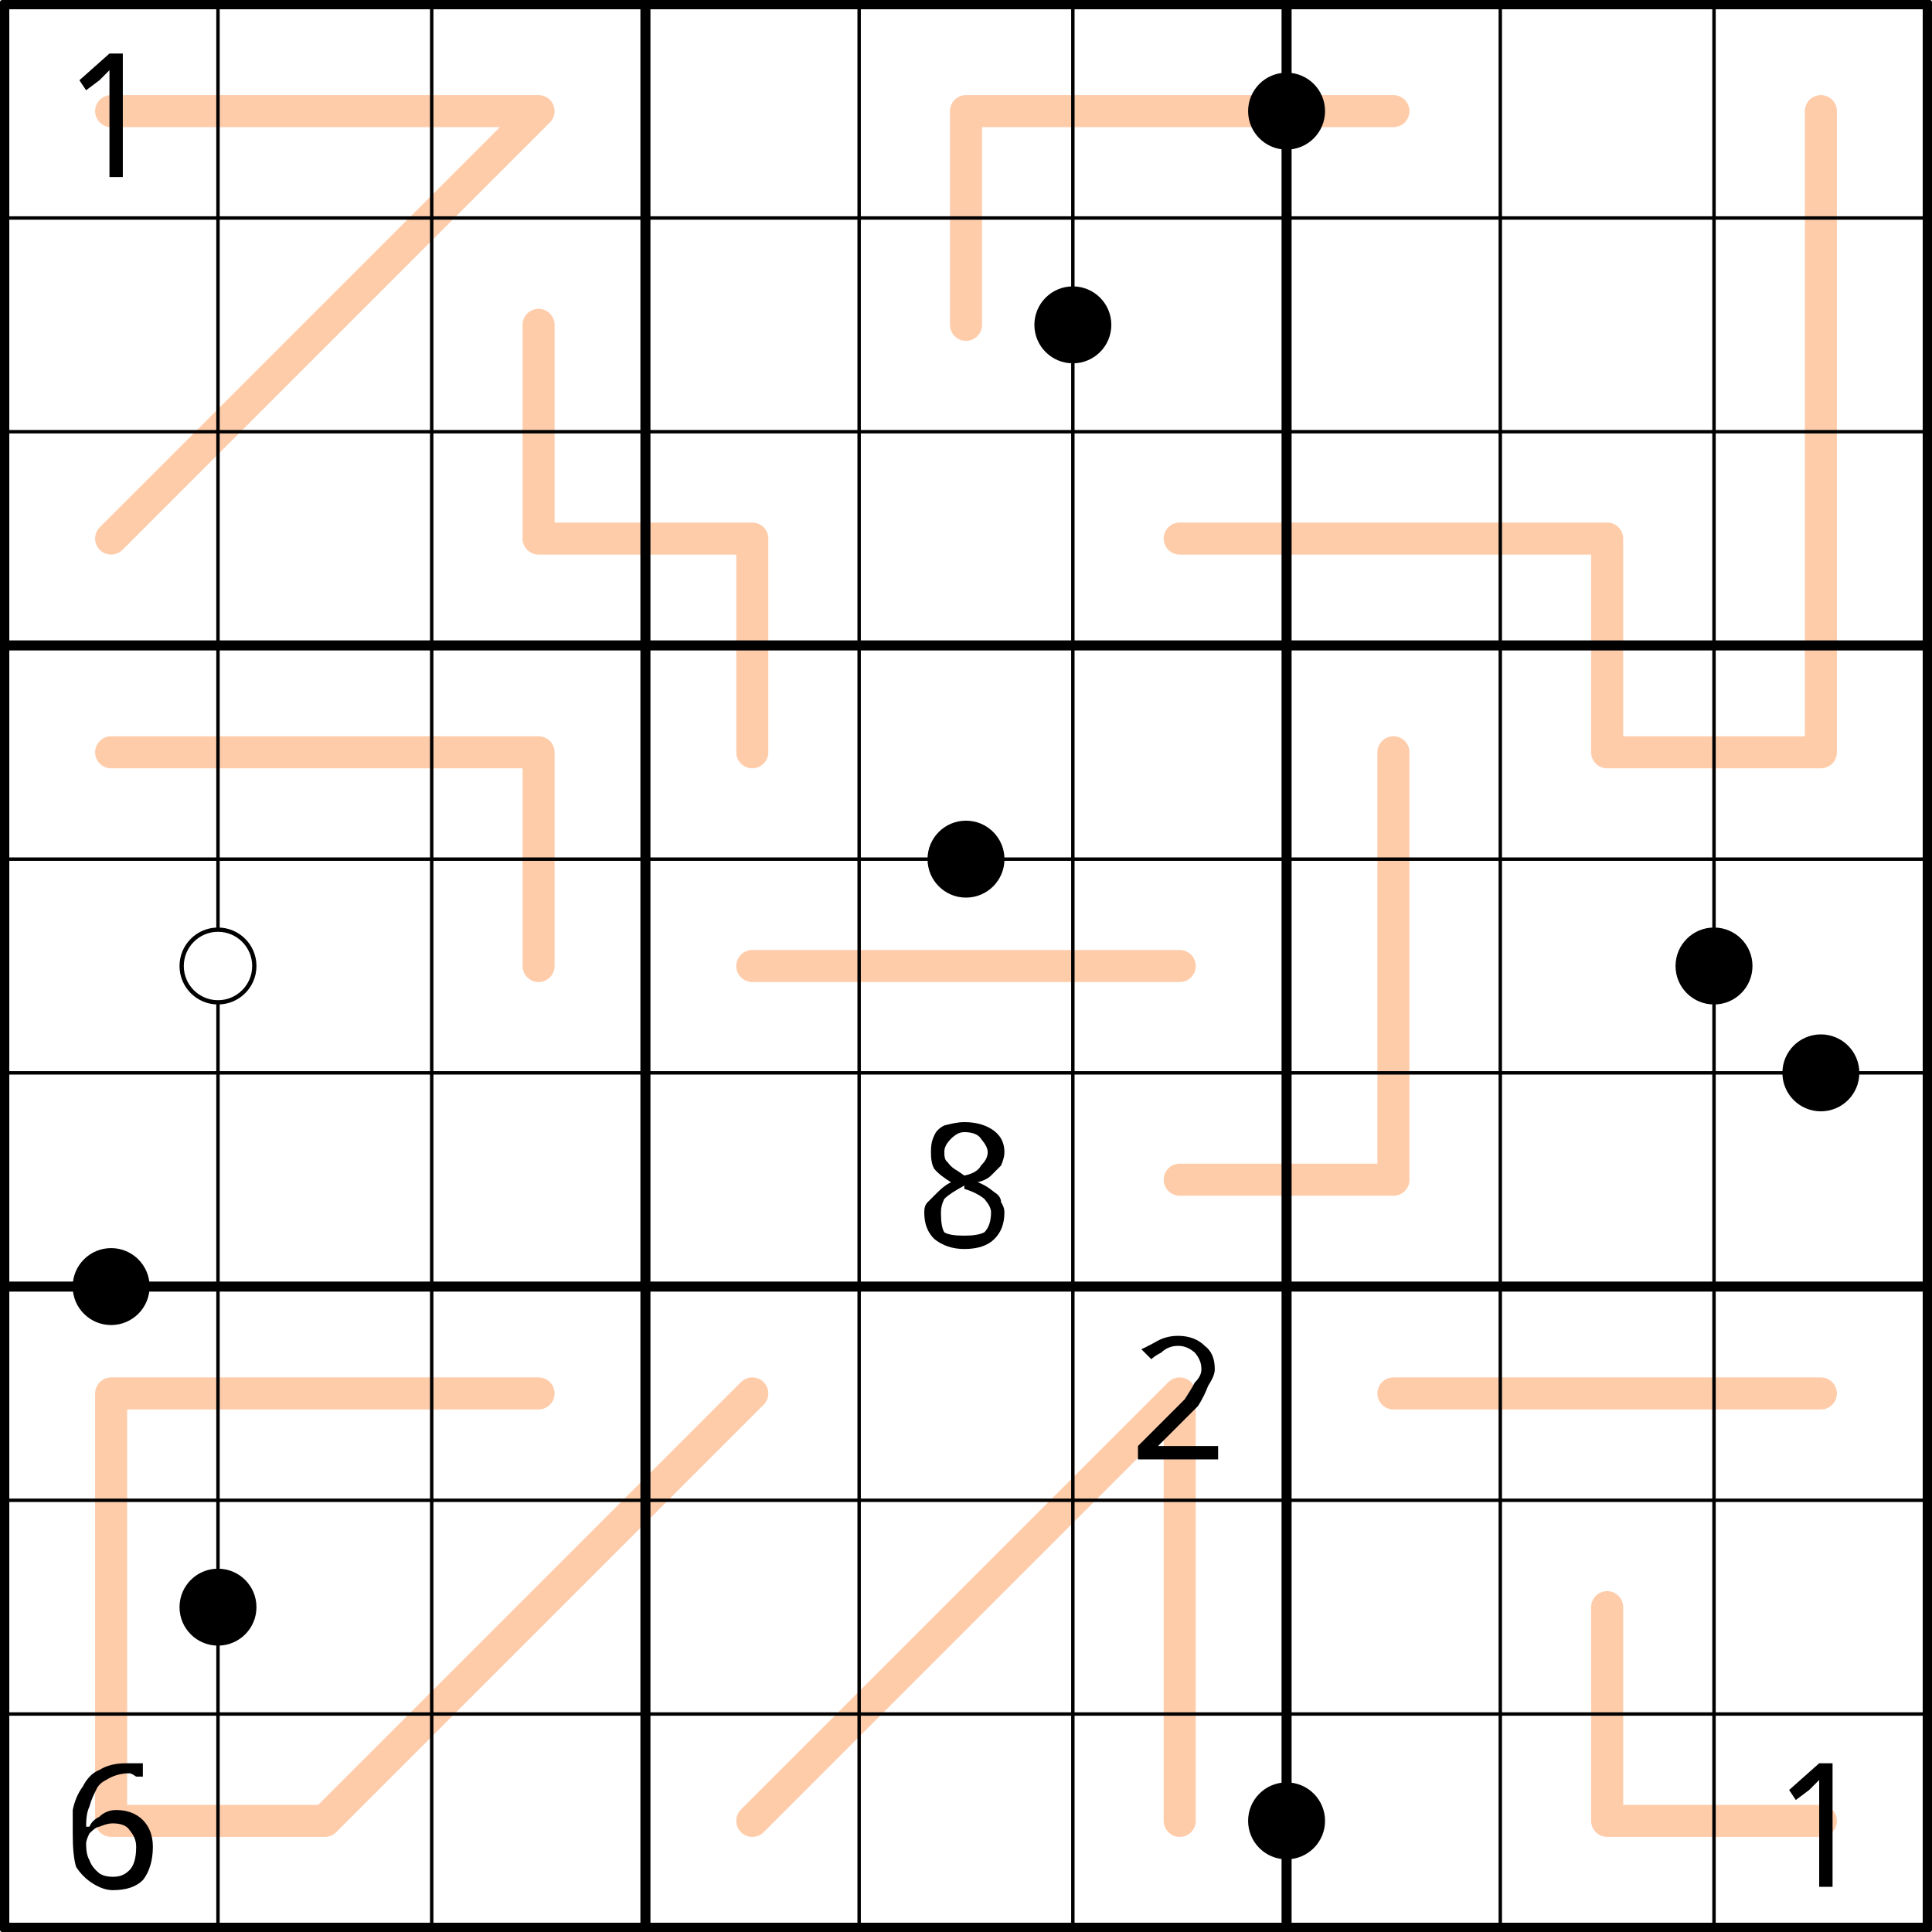
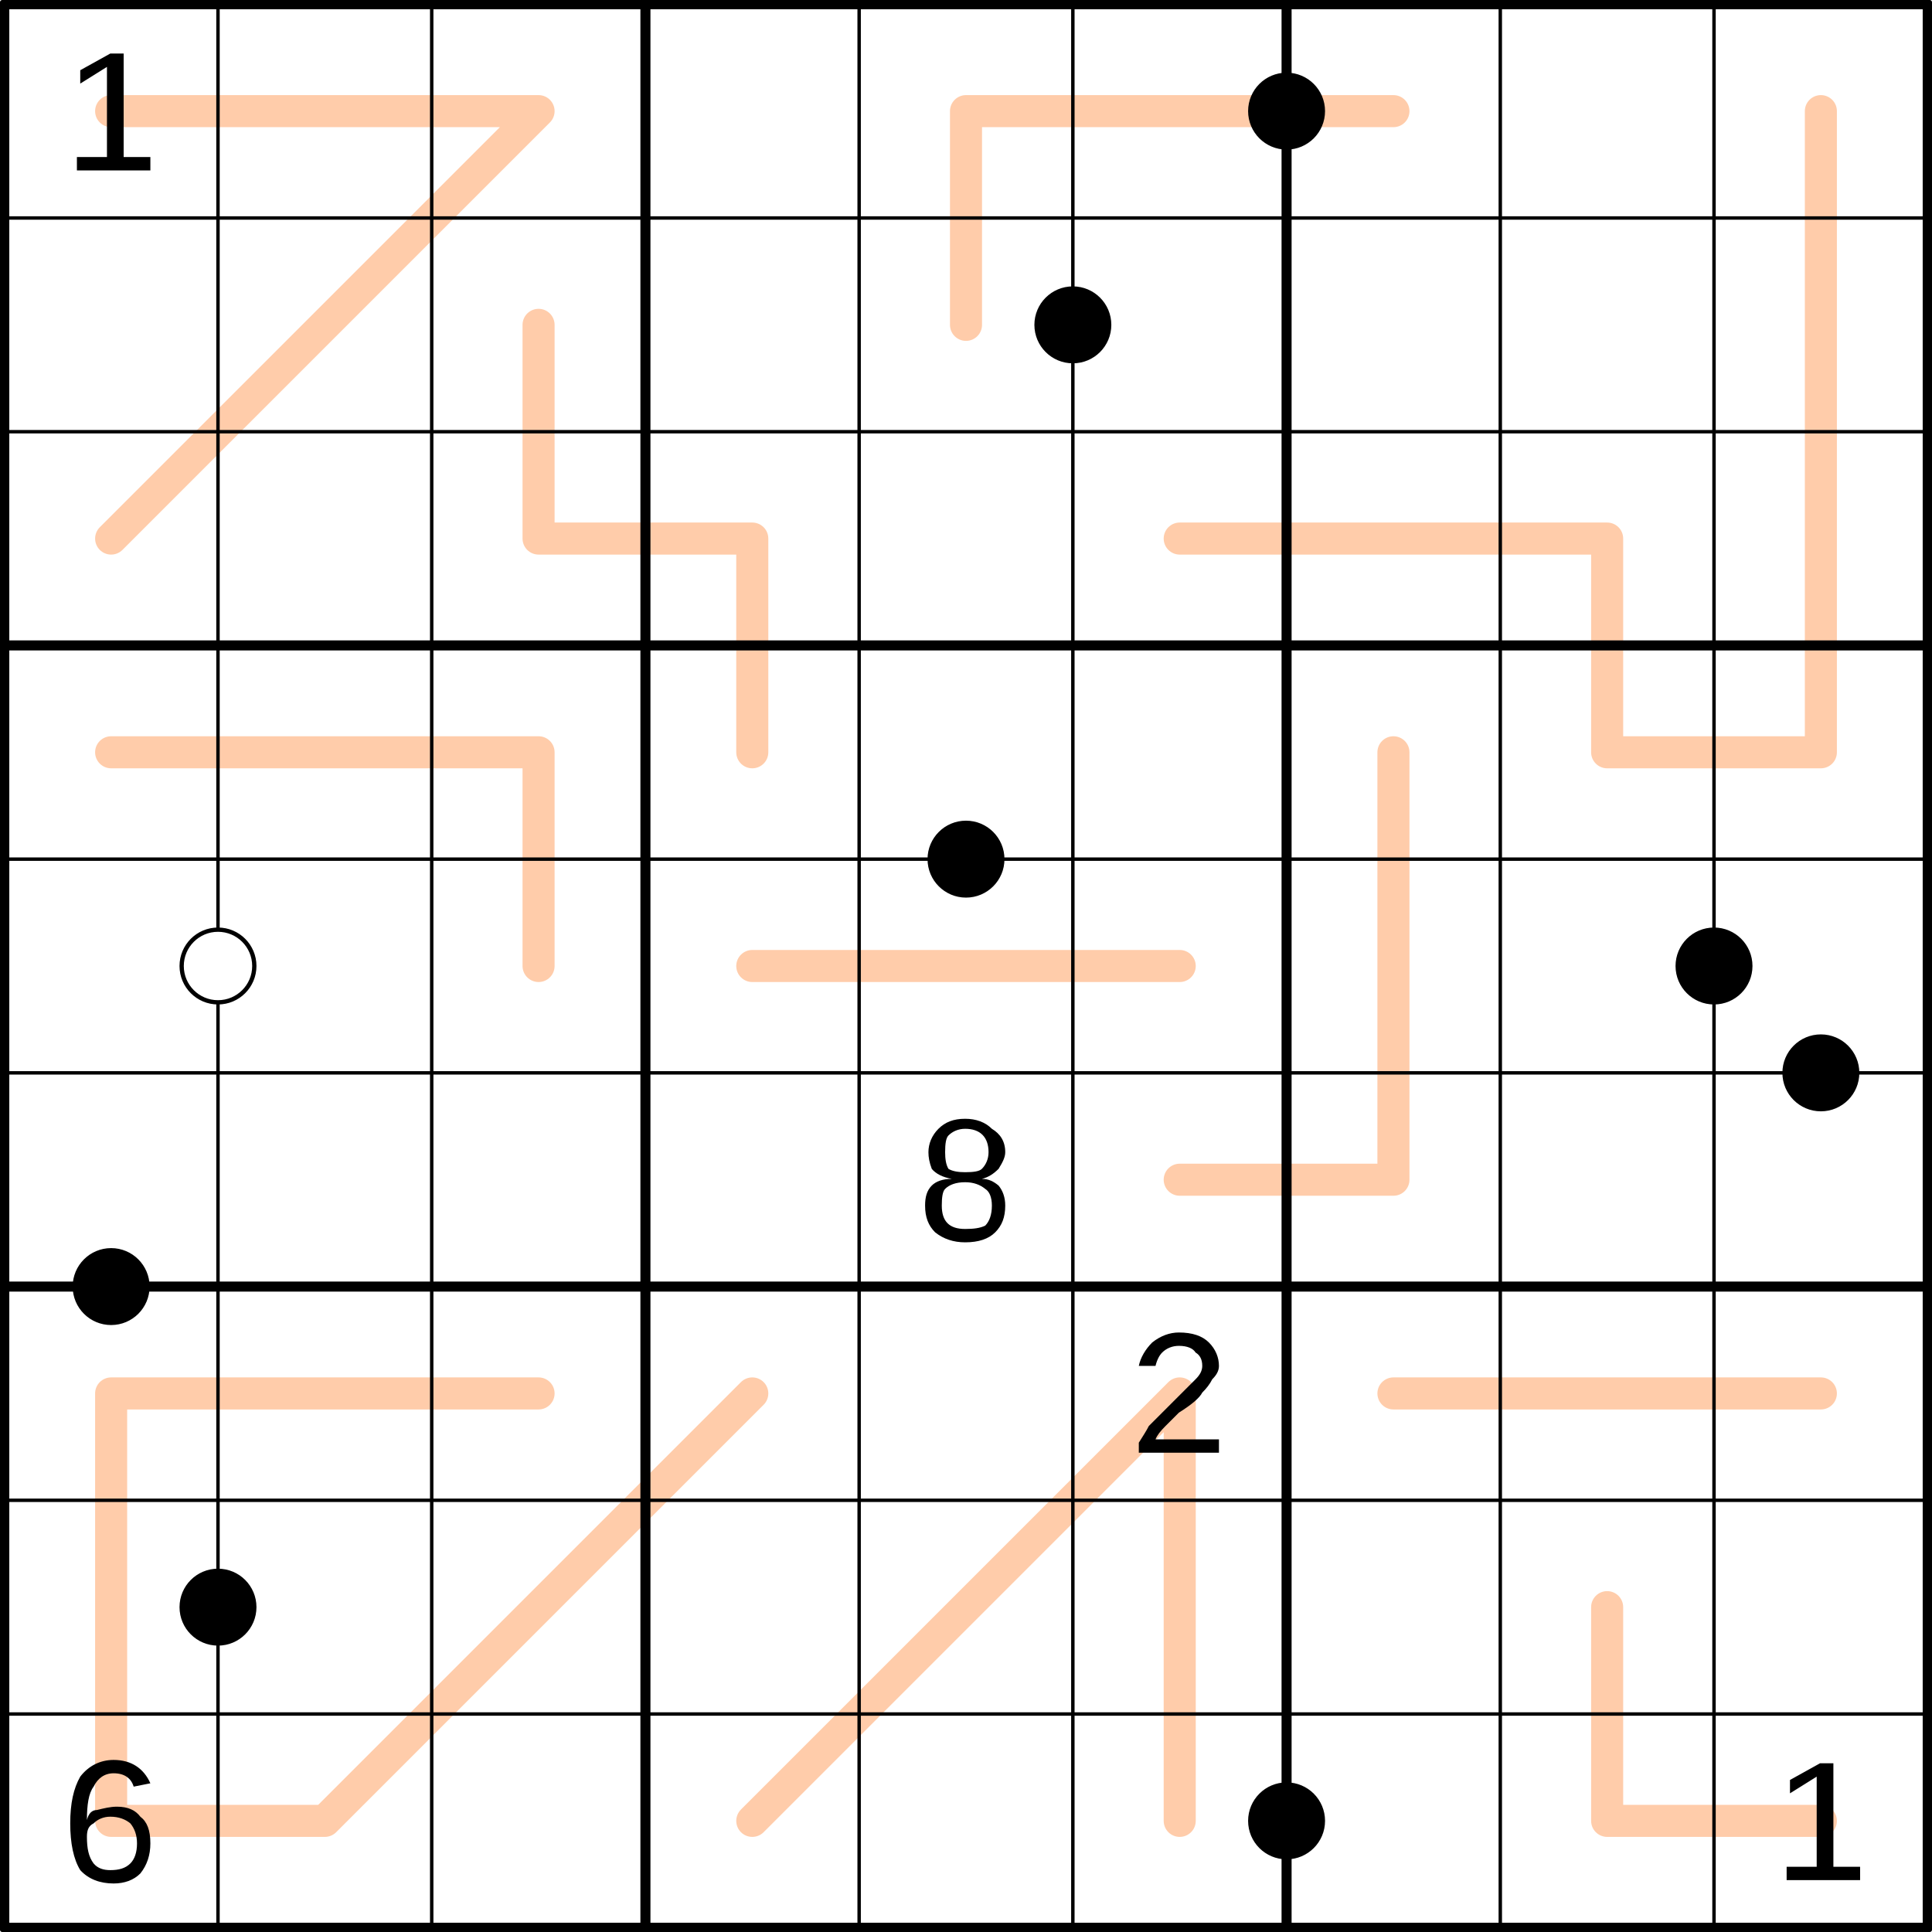
<svg xmlns="http://www.w3.org/2000/svg" viewBox="-.02 -.02 9.04 9.04" width="832px" height="832px">
  <path fill="#fff" d="M0 0h9v9H0z" />
  <path stroke="#fca" fill="none" stroke-width=".15" stroke-linecap="round" stroke-linejoin="round" d="M.5 .5H2.5L.5 2.5 M2.5 1.5V2.5H3.5V3.5 M.5 3.5H2.5V4.5 M2.5 6.5H.5V8.5H1.5L3.5 6.5 M3.5 4.5H5.5 M4.5 1.5V.5H6.5 M8.5 .5V3.5H7.5V2.5H5.5 M6.5 3.5V5.5H5.5 M6.5 6.5H8.5 M3.5 8.5L5.5 6.5V8.5 M7.5 7.5V8.5H8.5" />
  <path d="M1 0V9M2 0V9M4 0V9M5 0V9M7 0V9M8 0V9M0 1H9M0 2H9M0 4H9M0 5H9M0 7H9M0 8H9Z" stroke="#000" stroke-width=".016" fill="none" />
  <path d="M0 0H9V9H0ZM3 0V9M6 0V9M0 3H9M0 6H9" stroke="#000" stroke-width=".047" stroke-linejoin="round" fill="none" />
  <g stroke="#000" stroke-width=".02">
    <circle r=".17" cx="5" cy="1.5" />
    <circle r=".17" cx="6" cy=".5" />
    <circle r=".17" cx="4.5" cy="4" />
    <circle r=".17" cx="8" cy="4.5" />
    <circle r=".17" cx="8.5" cy="5" />
    <circle r=".17" cx=".5" cy="6" />
    <circle r=".17" cx="1" cy="7.5" />
    <circle r=".17" cx="6" cy="8.5" />
    <circle r=".17" fill="#fff" cx="1" cy="4.5" />
  </g>
-   <g text-anchor="middle" dominant-baseline="central" font-size=".8" font-family="sans-serif">
+   <g text-anchor="middle" dominant-baseline="central" font-size=".8" font-family="Arial, Helvetica, sans-serif">
    <text x=".5" y=".5">1</text>
    <text x="4.5" y="5.5">8</text>
    <text x="5.5" y="6.5">2</text>
    <text x="8.5" y="8.5">1</text>
    <text x=".5" y="8.5">6</text>
  </g>
</svg>
